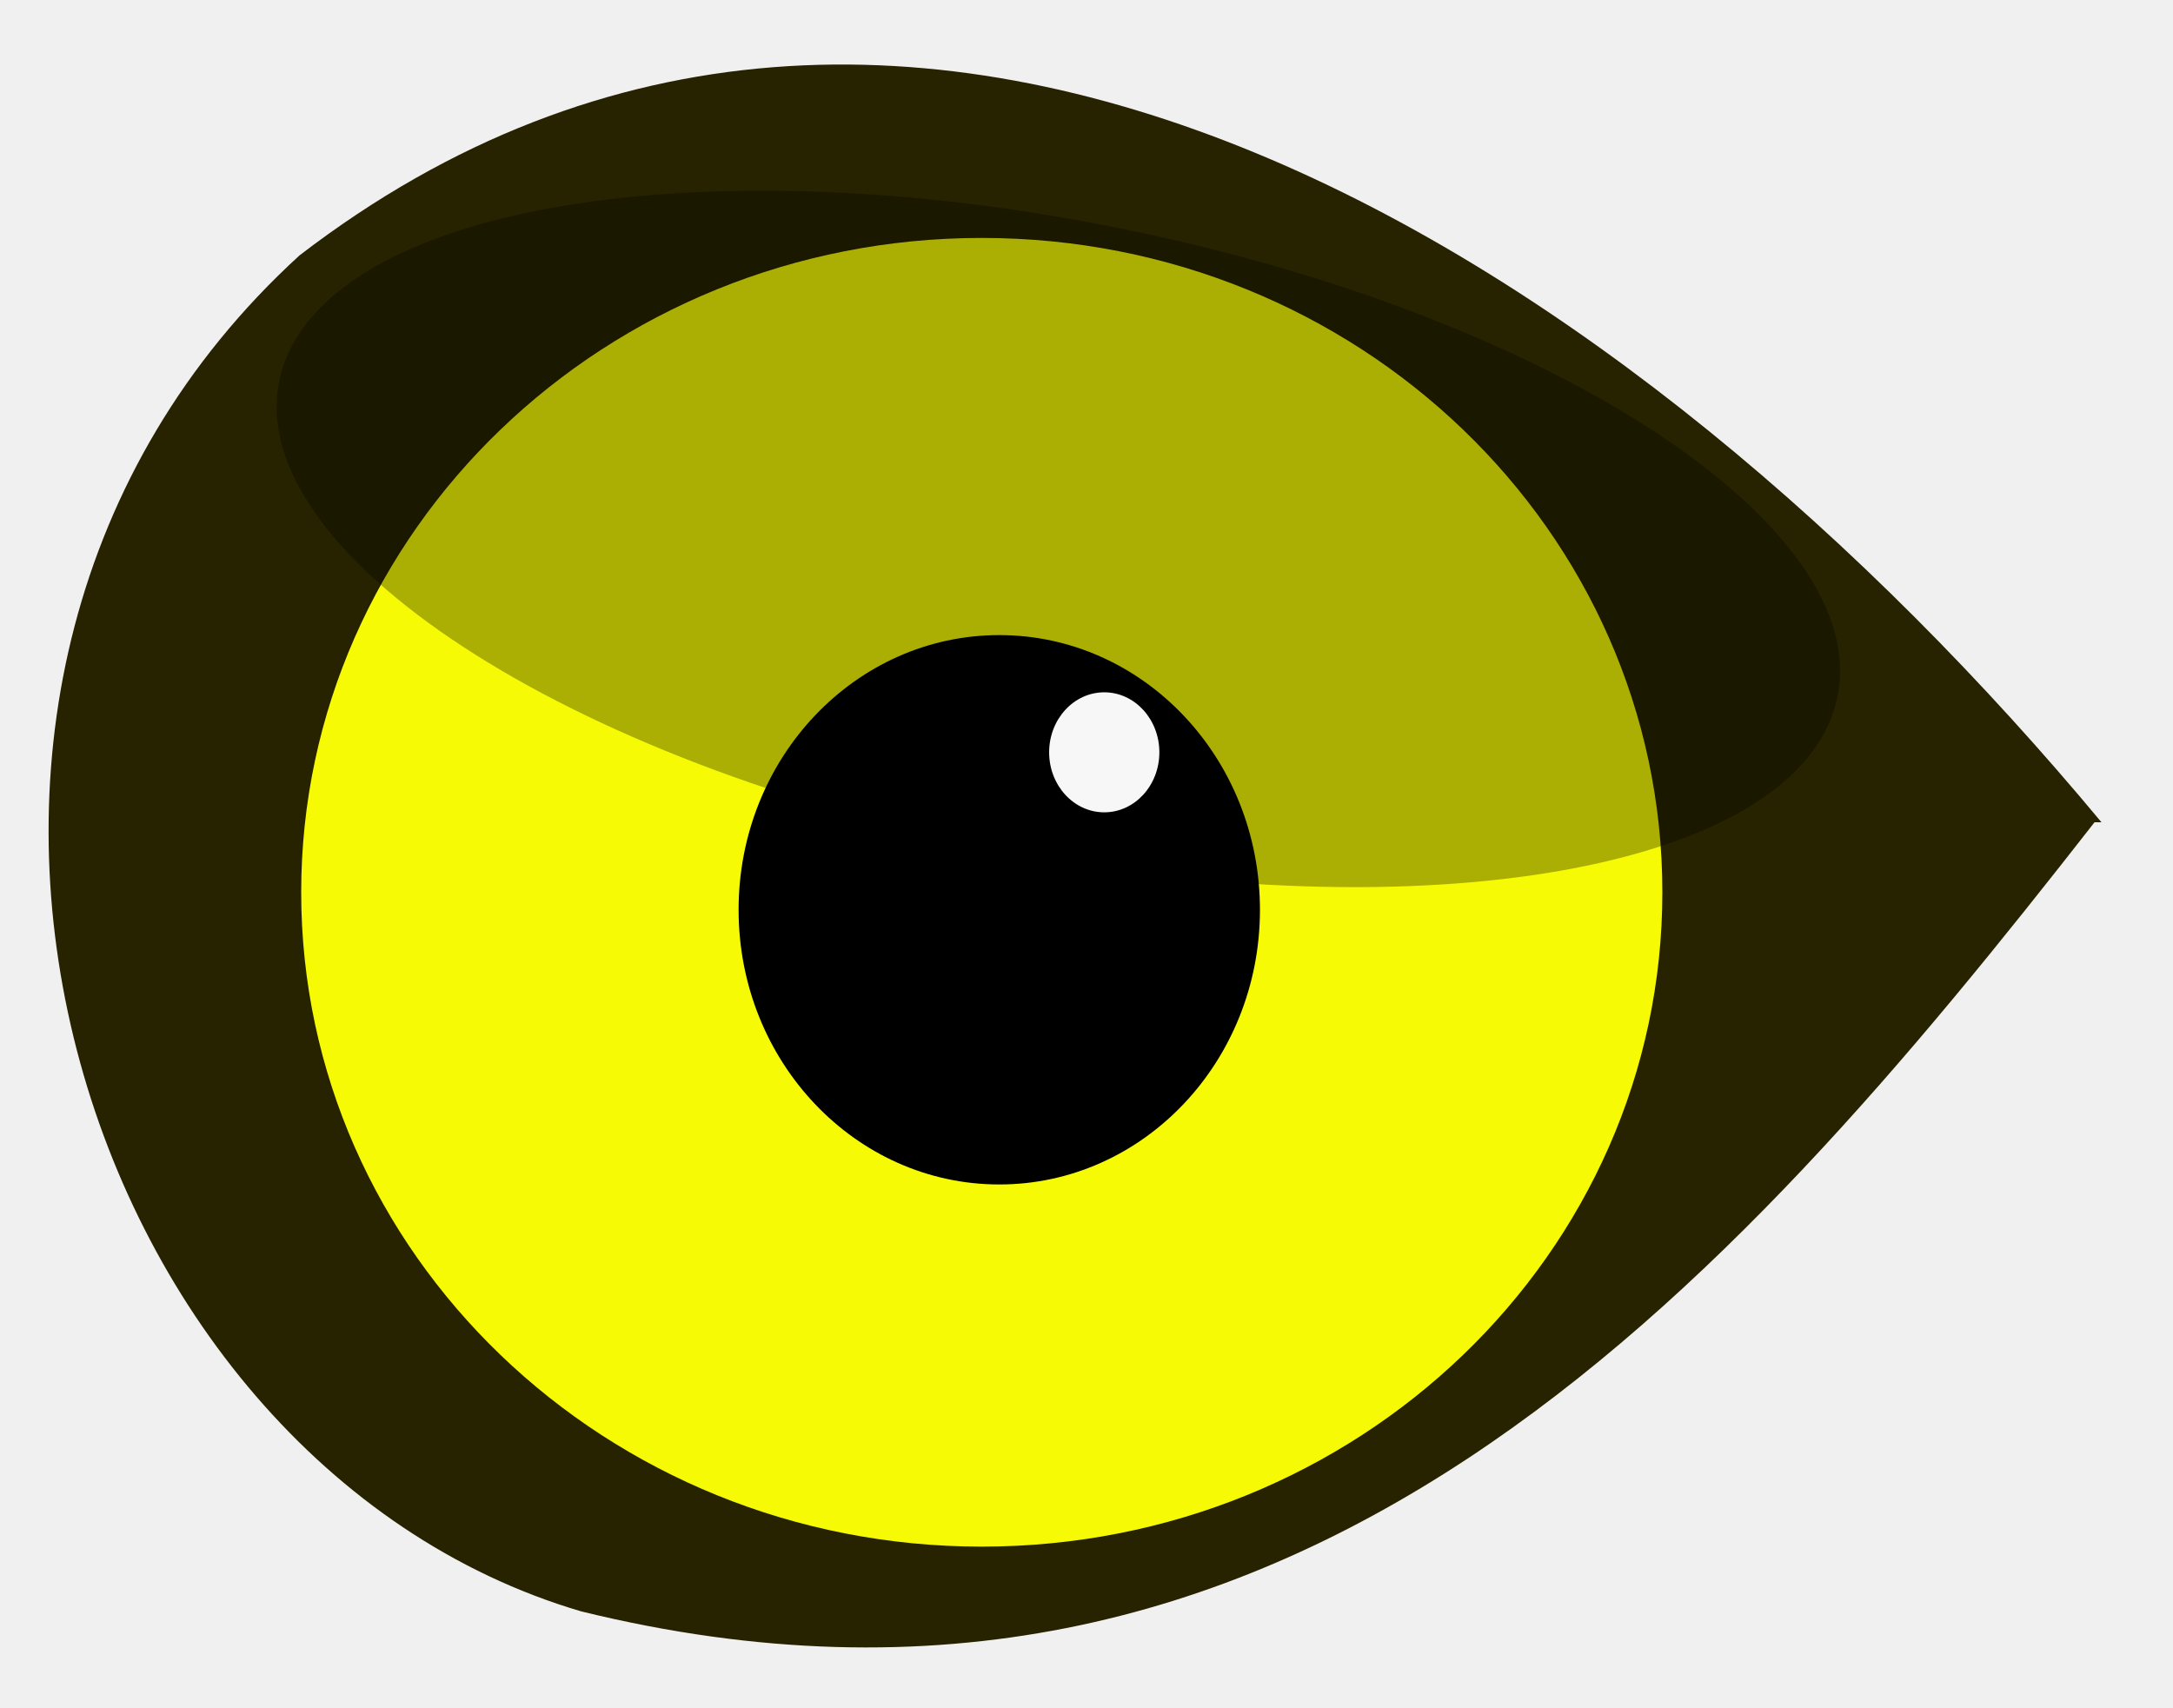
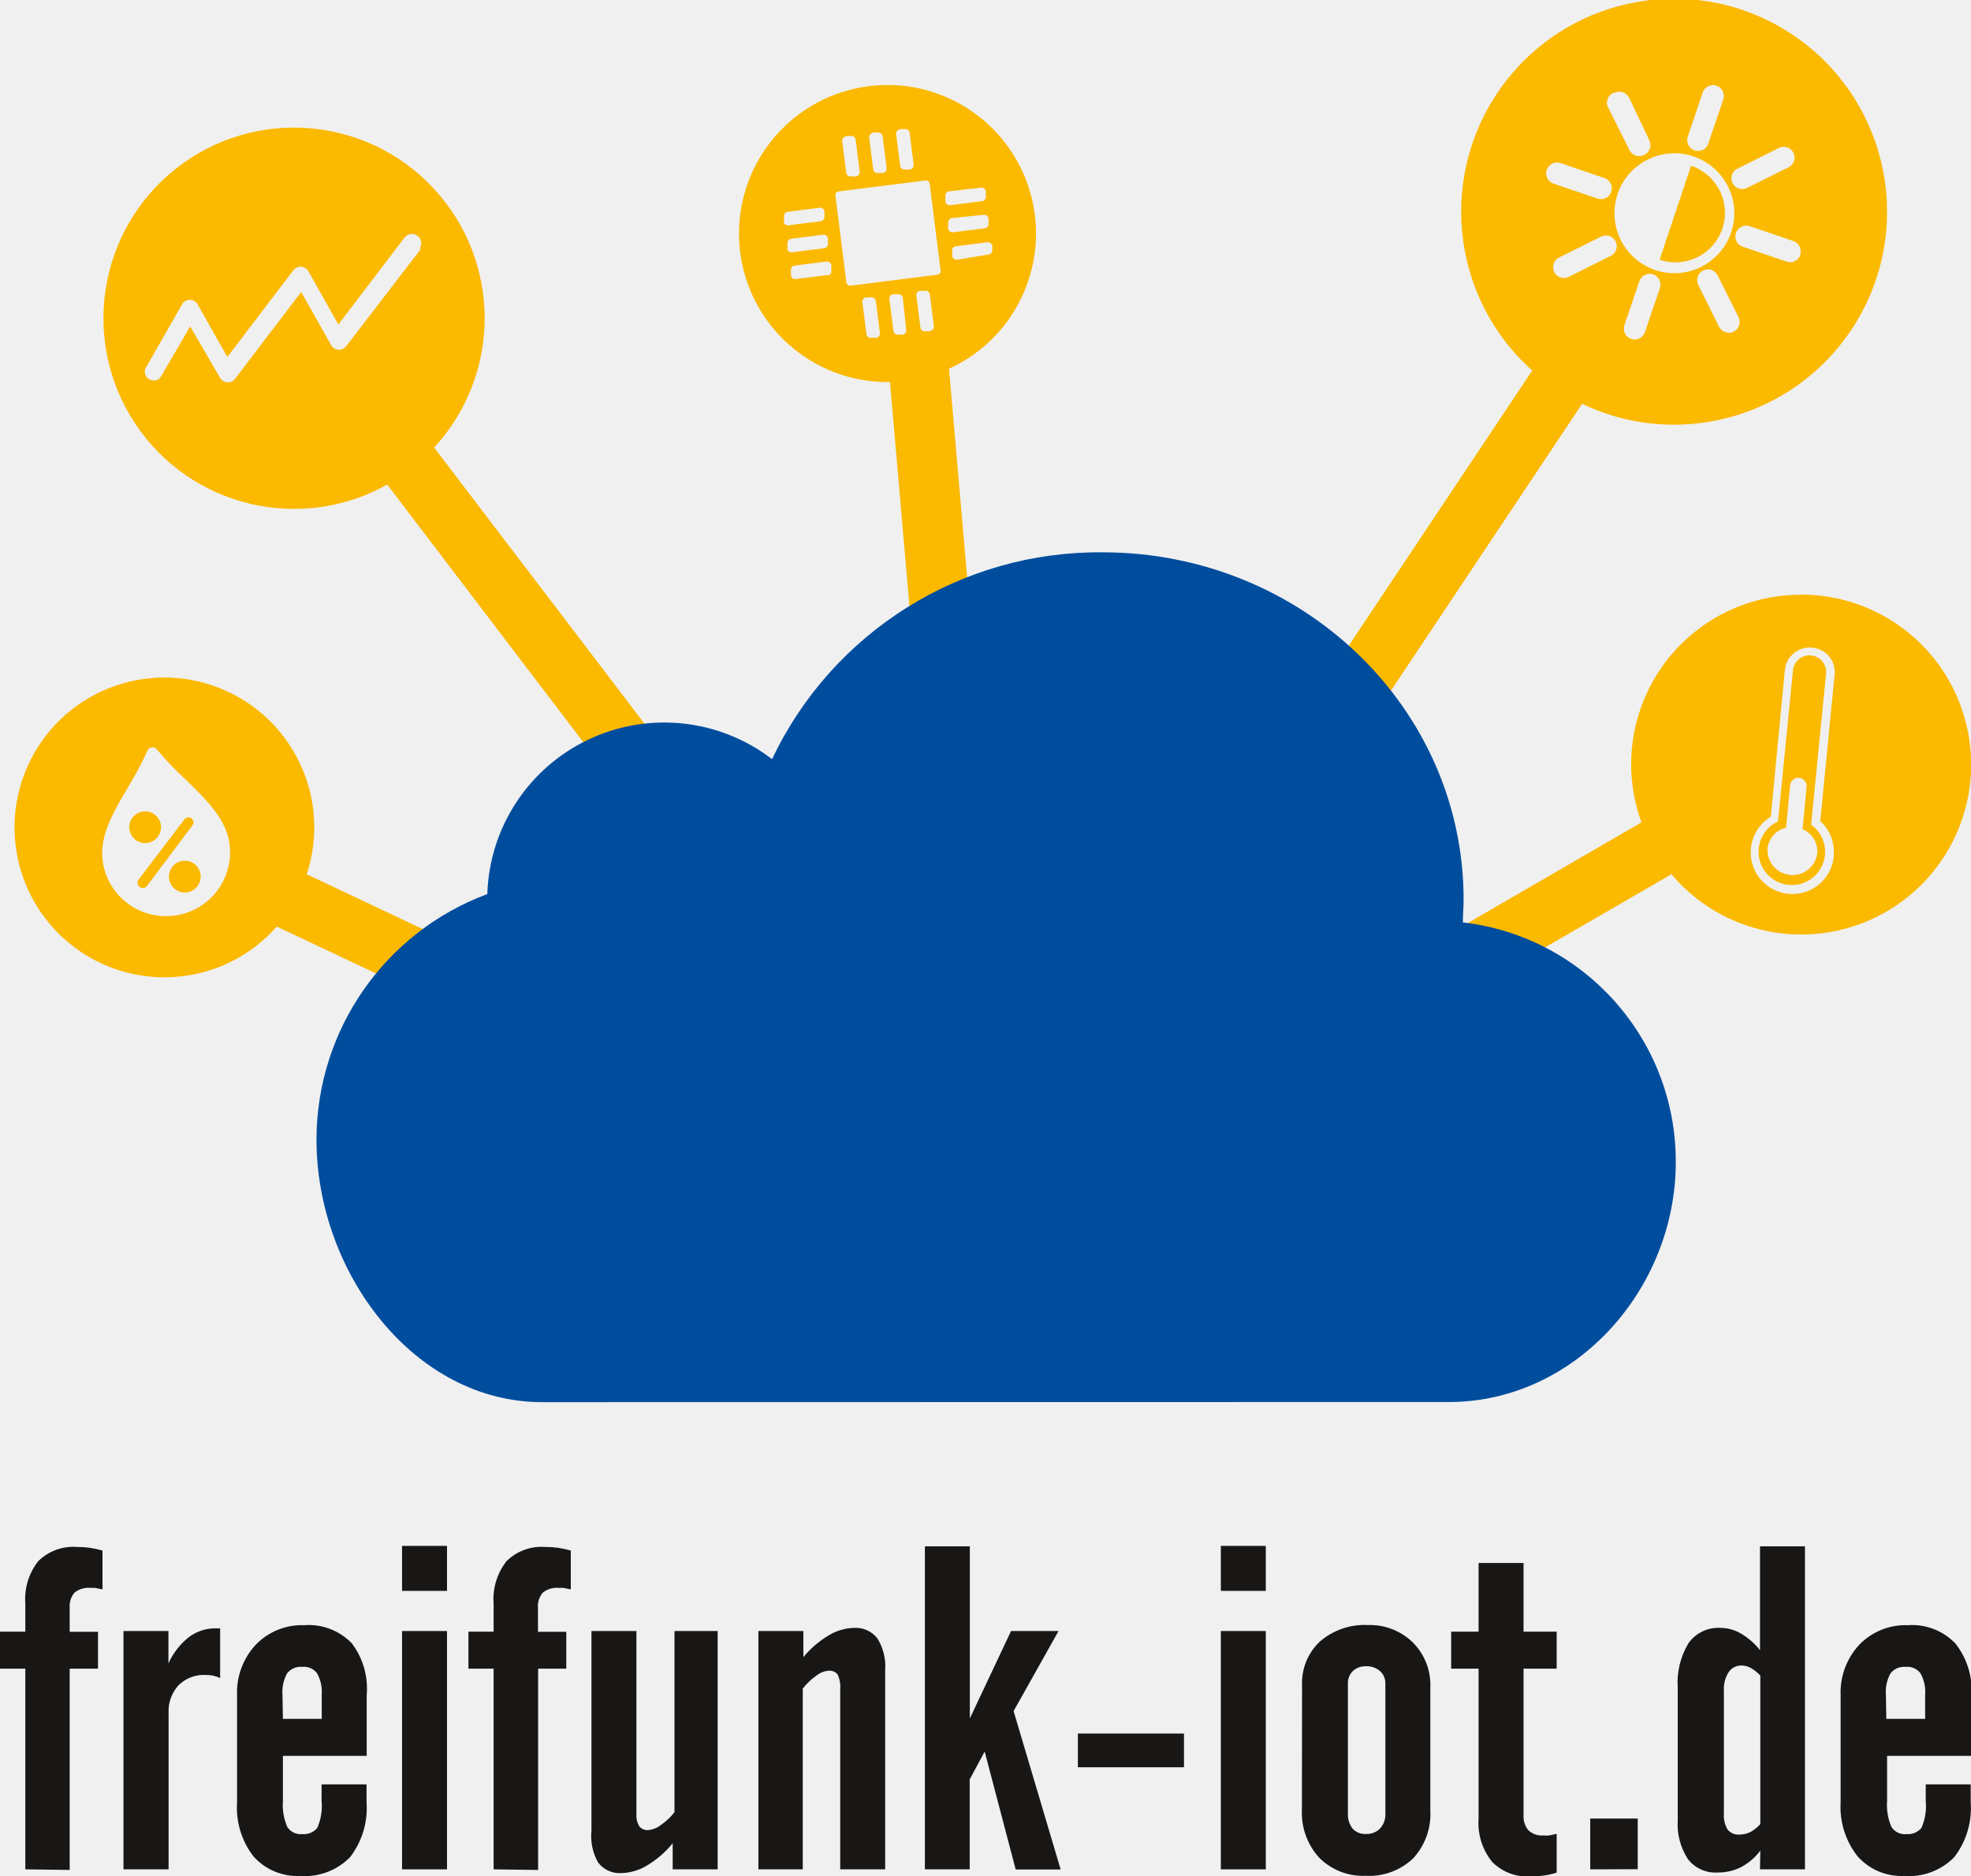
- <svg xmlns="http://www.w3.org/2000/svg" height="27.5mm" width="35mm" version="1.1" viewBox="0 0 123.971 97.588">
-   <g transform="translate(-264 -285)">
-     <path d="m384 332c-26.7-32.1-68.1-59.2-103-32.4-26.7 24.4-13.1 68.9 16.1 77.5 40.7 10 65.5-18.2 86.5-45.1z" fill-rule="evenodd" fill="#272200" />
-     <ellipse rx="38.9" ry="37.4" cy="336" cx="320" fill="#f6fb05" />
-     <ellipse rx="14.9" ry="15.7" cy="337" cx="321" />
-     <ellipse fill-opacity=".304" rx="45.4" ry="18.2" transform="matrix(.976 .217 -.313 .950 0 0)" cy="239" cx="409" />
-     <ellipse fill-opacity=".968" rx="3.15" ry="3.43" cy="328" cx="327" fill="#fff" />
+ <svg xmlns="http://www.w3.org/2000/svg" id="freifunk-iot_by_ps" viewBox="0 0 131.53 125.16">
+   <defs>
+     <style>.cls-1{fill:#181716;}.cls-2{fill:#fbb900;}.cls-3{fill:#004d9e;}</style>
+   </defs>
+   <g id="Text">
+     <path class="cls-1" d="M6.22,130.39V117H4.53v-2.47H6.22v-1.86a4.09,4.09,0,0,1,.86-2.84,3.32,3.32,0,0,1,2.58-.95,6.33,6.33,0,0,1,.88.06,6.23,6.23,0,0,1,.83.18v2.59l-.52-.1-.27,0a1.52,1.52,0,0,0-1.07.31,1.37,1.37,0,0,0-.33,1v1.62h1.89V117H9.18v13.43Z" transform="translate(-4.53 -5.67)" />
+     <path class="cls-1" d="M12.77,130.39v-15.9h3v2.16a4.69,4.69,0,0,1,1.36-1.75,2.92,2.92,0,0,1,1.79-.59h.3v3.32a1.94,1.94,0,0,0-.45-.16,2.48,2.48,0,0,0-.52-.05,2.4,2.4,0,0,0-1.81.69,2.59,2.59,0,0,0-.66,1.88v10.4Z" transform="translate(-4.53 -5.67)" />
+     <path class="cls-1" d="M20.35,125.91v-7.14a4.67,4.67,0,0,1,1.25-3.37,4.28,4.28,0,0,1,3.23-1.3A4,4,0,0,1,28,115.3,5,5,0,0,1,29,118.77v4.05H23.41v3a3.65,3.65,0,0,0,.29,1.74,1.06,1.06,0,0,0,1,.48,1.17,1.17,0,0,0,1-.41,3.6,3.6,0,0,0,.29-1.81v-1.1h3v1.19a5.35,5.35,0,0,1-1.11,3.68,4.23,4.23,0,0,1-3.32,1.24,3.92,3.92,0,0,1-3.12-1.31A5.32,5.32,0,0,1,20.35,125.91Zm3.06-5.56H26v-1.61a2.55,2.55,0,0,0-.31-1.43,1.11,1.11,0,0,0-1-.43,1.15,1.15,0,0,0-1,.43,2.55,2.55,0,0,0-.31,1.43Z" transform="translate(-4.53 -5.67)" />
+     <path class="cls-1" d="M31.36,111.81v-3h3v3Zm0,18.58v-15.9h3v15.9Z" transform="translate(-4.53 -5.67)" />
+     <path class="cls-1" d="M37.47,130.39V117H35.79v-2.47h1.68v-1.86a4.09,4.09,0,0,1,.86-2.84,3.32,3.32,0,0,1,2.58-.95,6.33,6.33,0,0,1,.88.06,6.23,6.23,0,0,1,.83.18v2.59l-.52-.1-.27,0a1.52,1.52,0,0,0-1.07.31,1.37,1.37,0,0,0-.33,1v1.62h1.89V117H40.44v13.43Z" transform="translate(-4.53 -5.67)" />
+     <path class="cls-1" d="M52.42,114.49v15.9h-3v-1.74a6.48,6.48,0,0,1-1.71,1.48,3.46,3.46,0,0,1-1.72.51,1.8,1.8,0,0,1-1.55-.71A3.57,3.57,0,0,1,44,127.8V114.49h3V126.7a1.4,1.4,0,0,0,.19.82.7.7,0,0,0,.6.25,1.61,1.61,0,0,0,.83-.33,4.14,4.14,0,0,0,.92-.86V114.49Z" transform="translate(-4.53 -5.67)" />
+     <path class="cls-1" d="M55.14,130.39v-15.9h3v1.74a6.6,6.6,0,0,1,1.69-1.45,3.4,3.4,0,0,1,1.69-.5,1.83,1.83,0,0,1,1.56.7,3.5,3.5,0,0,1,.52,2.1v13.31h-3v-12a2,2,0,0,0-.17-1,.69.69,0,0,0-.62-.25,1.54,1.54,0,0,0-.81.33,4.29,4.29,0,0,0-.9.86v12.06Z" transform="translate(-4.53 -5.67)" />
+     <path class="cls-1" d="M66.25,130.39V108.84h3v11.48L72,114.49h3.17l-3,5.34,3.14,10.57h-3l-2.07-7.87-1,1.86v6Z" transform="translate(-4.53 -5.67)" />
+     <path class="cls-1" d="M76.46,123.58v-2.25h7.08v2.25Z" transform="translate(-4.53 -5.67)" />
+     <path class="cls-1" d="M86,111.81v-3h3v3Zm0,18.58v-15.9h3v15.9Z" transform="translate(-4.53 -5.67)" />
+     <path class="cls-1" d="M91.42,118.13a3.8,3.8,0,0,1,1.19-2.94,4.55,4.55,0,0,1,3.2-1.1,4.1,4.1,0,0,1,3,1.16,4,4,0,0,1,1.17,3v8.21a4.36,4.36,0,0,1-1.15,3.2,4.24,4.24,0,0,1-3.16,1.16,4.12,4.12,0,0,1-3.1-1.2,4.44,4.44,0,0,1-1.16-3.23Zm3.06,8.54a1.49,1.49,0,0,0,.31,1,1.12,1.12,0,0,0,.89.36,1.25,1.25,0,0,0,.95-.37,1.39,1.39,0,0,0,.35-1V118a1.08,1.08,0,0,0-.36-.84,1.35,1.35,0,0,0-.94-.32,1.21,1.21,0,0,0-.87.32,1.11,1.11,0,0,0-.33.84Z" transform="translate(-4.53 -5.67)" />
+     <path class="cls-1" d="M103.2,127V117h-1.83v-2.47h1.83v-4.58h3v4.58h2.21V117h-2.21v9.79a1.42,1.42,0,0,0,.33,1,1.31,1.31,0,0,0,1,.34,2.16,2.16,0,0,0,.37,0l.51-.11,0,2.59a5.06,5.06,0,0,1-.83.19,6.32,6.32,0,0,1-.88.06,3.31,3.31,0,0,1-2.58-.95A4.11,4.11,0,0,1,103.2,127Z" transform="translate(-4.53 -5.67)" />
+     <path class="cls-1" d="M110.65,130.39V127h3.17v3.38Z" transform="translate(-4.53 -5.67)" />
+     <path class="cls-1" d="M122,129.14a3.87,3.87,0,0,1-1.28,1.1,3.35,3.35,0,0,1-1.55.36,2.33,2.33,0,0,1-2-.89,4.26,4.26,0,0,1-.68-2.61v-8.82a5.08,5.08,0,0,1,.73-3,2.45,2.45,0,0,1,2.13-1,2.72,2.72,0,0,1,1.36.38,4.55,4.55,0,0,1,1.27,1.11v-6.93h3v21.55h-3Zm0-1.77v-9.91a2.59,2.59,0,0,0-.64-.51,1.33,1.33,0,0,0-.61-.16,1,1,0,0,0-.86.44,2.06,2.06,0,0,0-.32,1.23v8.21a1.82,1.82,0,0,0,.25,1.07.92.92,0,0,0,.78.33,1.62,1.62,0,0,0,.72-.16A2.36,2.36,0,0,0,122,127.37Z" transform="translate(-4.53 -5.67)" />
+     <path class="cls-1" d="M127.36,125.91v-7.14a4.67,4.67,0,0,1,1.25-3.37,4.28,4.28,0,0,1,3.23-1.3A4,4,0,0,1,135,115.3a5,5,0,0,1,1.09,3.47v4.05h-5.63v3a3.66,3.66,0,0,0,.29,1.74,1.06,1.06,0,0,0,1,.48,1.17,1.17,0,0,0,1-.41,3.6,3.6,0,0,0,.29-1.81v-1.1h3v1.19a5.35,5.35,0,0,1-1.11,3.68,4.23,4.23,0,0,1-3.32,1.24,3.92,3.92,0,0,1-3.12-1.31A5.32,5.32,0,0,1,127.36,125.91Zm3.05-5.56H133v-1.61a2.55,2.55,0,0,0-.31-1.43,1.11,1.11,0,0,0-1-.43,1.15,1.15,0,0,0-1,.43,2.55,2.55,0,0,0-.31,1.43Z" transform="translate(-4.53 -5.67)" />
  </g>
+   <g id="Bobbel">
+     <path class="cls-2" d="M119.47,20.92a3.31,3.31,0,0,0-2.09-4.19L115.28,23A3.31,3.31,0,0,0,119.47,20.92Z" transform="translate(-4.53 -5.67)" />
+     <path class="cls-2" d="M125.39,49.4a1.1,1.1,0,0,0-1.21,1l-1,10.08a2.22,2.22,0,1,0,2.21.21l1-10.08A1.11,1.11,0,0,0,125.39,49.4Zm.41,13.23a1.67,1.67,0,0,1-3.32-.32,1.59,1.59,0,0,1,1.25-1.42v-.11l.26-2.72a.55.55,0,0,1,1.1.11l-.26,2.72V61A1.6,1.6,0,0,1,125.8,62.63Z" transform="translate(-4.53 -5.67)" />
+     <circle class="cls-2" cx="16.87" cy="64.16" r="1.06" transform="translate(-12.8 -2.91) rotate(-7.53)" />
+     <path class="cls-2" d="M17.33,60.28a.35.35,0,0,0-.5.07l-3.05,4a.35.35,0,0,0,.56.43l3-4A.35.35,0,0,0,17.33,60.28Z" transform="translate(-4.53 -5.67)" />
+     <circle class="cls-2" cx="14.3" cy="60.93" r="1.06" transform="matrix(0.99, -0.13, 0.13, 0.99, -12.39, -3.27)" />
+     <path class="cls-2" d="M124.72,45.35a11.31,11.31,0,0,0-10.65,15.19L77.29,81.84l32.82-49.23a14.21,14.21,0,1,0-3.33-2.22L72.36,82l-4.5-51.73a9.91,9.91,0,1,0-4.09.89h.15l4.35,50L33.5,35.53A12.72,12.72,0,1,0,30.37,38L64.29,82.55,25,64a10,10,0,1,0-2,3.49L70,89.67h0l.05,0,.18.07.08,0,.06,0h.07a2,2,0,0,0,.41,0H71l.19,0,.12,0h.06l.05,0,.07,0,.23-.09h0l0,0h0L116.07,64a11.34,11.34,0,1,0,8.65-18.66ZM112,22.75l-2.78,1.39a.72.72,0,0,1-.65-1.29l2.78-1.38a.72.72,0,0,1,1,.32A.71.71,0,0,1,112,22.75Zm3.3,2.14-1,2.94a.72.72,0,1,1-1.37-.46l1-2.94a.72.72,0,1,1,1.37.46Zm4.91,2.93a.73.73,0,0,1-.55,0,.71.71,0,0,1-.42-.36l-1.38-2.78a.72.72,0,0,1,1.29-.64l1.39,2.78A.72.72,0,0,1,120.19,27.81Zm4.47-5.15a.72.72,0,0,1-.91.46l-2.94-1a.72.72,0,1,1,.46-1.37l2.94,1A.72.72,0,0,1,124.66,22.66Zm-4.22-5.74,2.78-1.39a.72.72,0,1,1,.65,1.29l-2.78,1.38a.72.72,0,1,1-.64-1.29Zm-3.3-2.14,1-2.95a.72.72,0,1,1,1.37.46l-1,2.95a.72.72,0,0,1-1.37-.46Zm.33,1.3a4,4,0,1,1-5,2.49A4,4,0,0,1,117.46,16.08Zm-5.24-4.22a.73.73,0,0,1,1,.33L114.58,15a.72.72,0,0,1-.32,1,.72.72,0,0,1-1-.33l-1.39-2.78A.72.72,0,0,1,112.23,11.85ZM107.75,17a.72.72,0,0,1,.91-.45l2.94,1a.72.72,0,1,1-.46,1.37l-2.94-1A.72.72,0,0,1,107.75,17Zm-37,5,0,.33a.29.29,0,0,1-.25.32L68.39,23a.29.29,0,0,1-.32-.25l0-.33a.29.29,0,0,1,.25-.32l2.13-.27A.29.29,0,0,1,70.72,22Zm-6.17-7.72.33,0a.29.29,0,0,1,.32.25l.27,2.13a.29.29,0,0,1-.25.32l-.33,0a.29.29,0,0,1-.32-.25l-.27-2.13A.29.29,0,0,1,64.56,14.31Zm-1.8.23.33,0a.29.29,0,0,1,.32.25l.27,2.13a.29.29,0,0,1-.25.32l-.33,0a.29.29,0,0,1-.32-.25l-.27-2.13A.29.29,0,0,1,62.76,14.54Zm-1.8.23.33,0a.29.29,0,0,1,.32.25l.27,2.13a.29.29,0,0,1-.25.32l-.33,0a.29.29,0,0,1-.32-.25l-.27-2.13A.29.29,0,0,1,61,14.77Zm-4.13,5.71,0-.33a.29.29,0,0,1,.25-.32l2.13-.27a.29.29,0,0,1,.32.25l0,.33a.29.29,0,0,1-.25.32l-2.13.27A.29.29,0,0,1,56.83,20.48Zm.23,1.8,0-.33a.29.29,0,0,1,.25-.32l2.13-.27a.29.29,0,0,1,.32.25l0,.33a.29.29,0,0,1-.25.32l-2.13.27A.29.29,0,0,1,57.06,22.28Zm2.68,1.77-2.13.27a.29.29,0,0,1-.32-.25l0-.33a.29.29,0,0,1,.25-.32l2.13-.27a.29.29,0,0,1,.32.25l0,.33A.29.29,0,0,1,59.74,24.05ZM63,28.21l-.33,0a.29.29,0,0,1-.32-.25l-.27-2.13a.29.29,0,0,1,.25-.32l.33,0a.29.29,0,0,1,.32.25l.27,2.13A.29.29,0,0,1,63,28.21ZM64.8,28l-.33,0a.29.29,0,0,1-.32-.25l-.27-2.13a.29.29,0,0,1,.25-.32l.33,0a.29.29,0,0,1,.32.25L65,27.66A.29.29,0,0,1,64.8,28Zm1.8-.23-.33,0a.29.29,0,0,1-.32-.25l-.27-2.13a.29.29,0,0,1,.25-.32l.33,0a.29.29,0,0,1,.32.25l.27,2.13A.29.29,0,0,1,66.6,27.75ZM67.08,24l-5.79.73a.25.25,0,0,1-.28-.22l-.73-5.79a.25.25,0,0,1,.22-.28l5.79-.73a.25.25,0,0,1,.28.22l.73,5.79A.25.25,0,0,1,67.08,24Zm.54-4.92,0-.33a.29.29,0,0,1,.25-.32L70,18.19a.29.29,0,0,1,.32.25l0,.33a.29.29,0,0,1-.25.32l-2.13.27A.29.29,0,0,1,67.62,19.12Zm.19,1.46a.29.29,0,0,1,.25-.32L70.18,20a.29.29,0,0,1,.32.25l0,.33a.29.29,0,0,1-.25.32l-2.13.27a.29.29,0,0,1-.32-.25ZM32.63,22.26l-5,6.51a.6.6,0,0,1-1-.07l-2-3.55-4.41,5.79a.59.59,0,0,1-.52.24.6.6,0,0,1-.48-.3l-2-3.43-2,3.43a.6.6,0,0,1-1-.6l2.48-4.34a.6.6,0,0,1,1,0l2,3.55,4.41-5.79a.6.6,0,0,1,1,.07l2,3.55,4.41-5.79a.6.6,0,1,1,1,.73ZM16.15,66.76a4.26,4.26,0,0,1-4.77-3.66c-.22-1.66.7-3.21,1.66-4.85a21.88,21.88,0,0,0,1.34-2.52.37.37,0,0,1,.6-.08,21.79,21.79,0,0,0,2,2.09c1.36,1.33,2.65,2.59,2.87,4.25A4.26,4.26,0,0,1,16.15,66.76Zm110.76-4a2.78,2.78,0,1,1-4.21-2.6l.94-9.8a1.66,1.66,0,0,1,1.82-1.48,1.63,1.63,0,0,1,1.5,1.79L126,60.45A2.76,2.76,0,0,1,126.9,62.73Z" transform="translate(-4.53 -5.67)" />
+   </g>
+   <path id="Wolke" class="cls-3" d="M101.23,99.21c8.37,0,15.12-7.47,15.13-16a16.07,16.07,0,0,0-14.21-16c0-.5.05-1,.05-1.52,0-12.79-10.77-23.16-24.08-23.17a24.16,24.16,0,0,0-22.07,13.8h0a11.81,11.81,0,0,0-19,9A17.49,17.49,0,0,0,25.65,81.71c0,8.85,6.52,17.54,15.1,17.51" transform="translate(-4.53 -5.67)" />
</svg>
